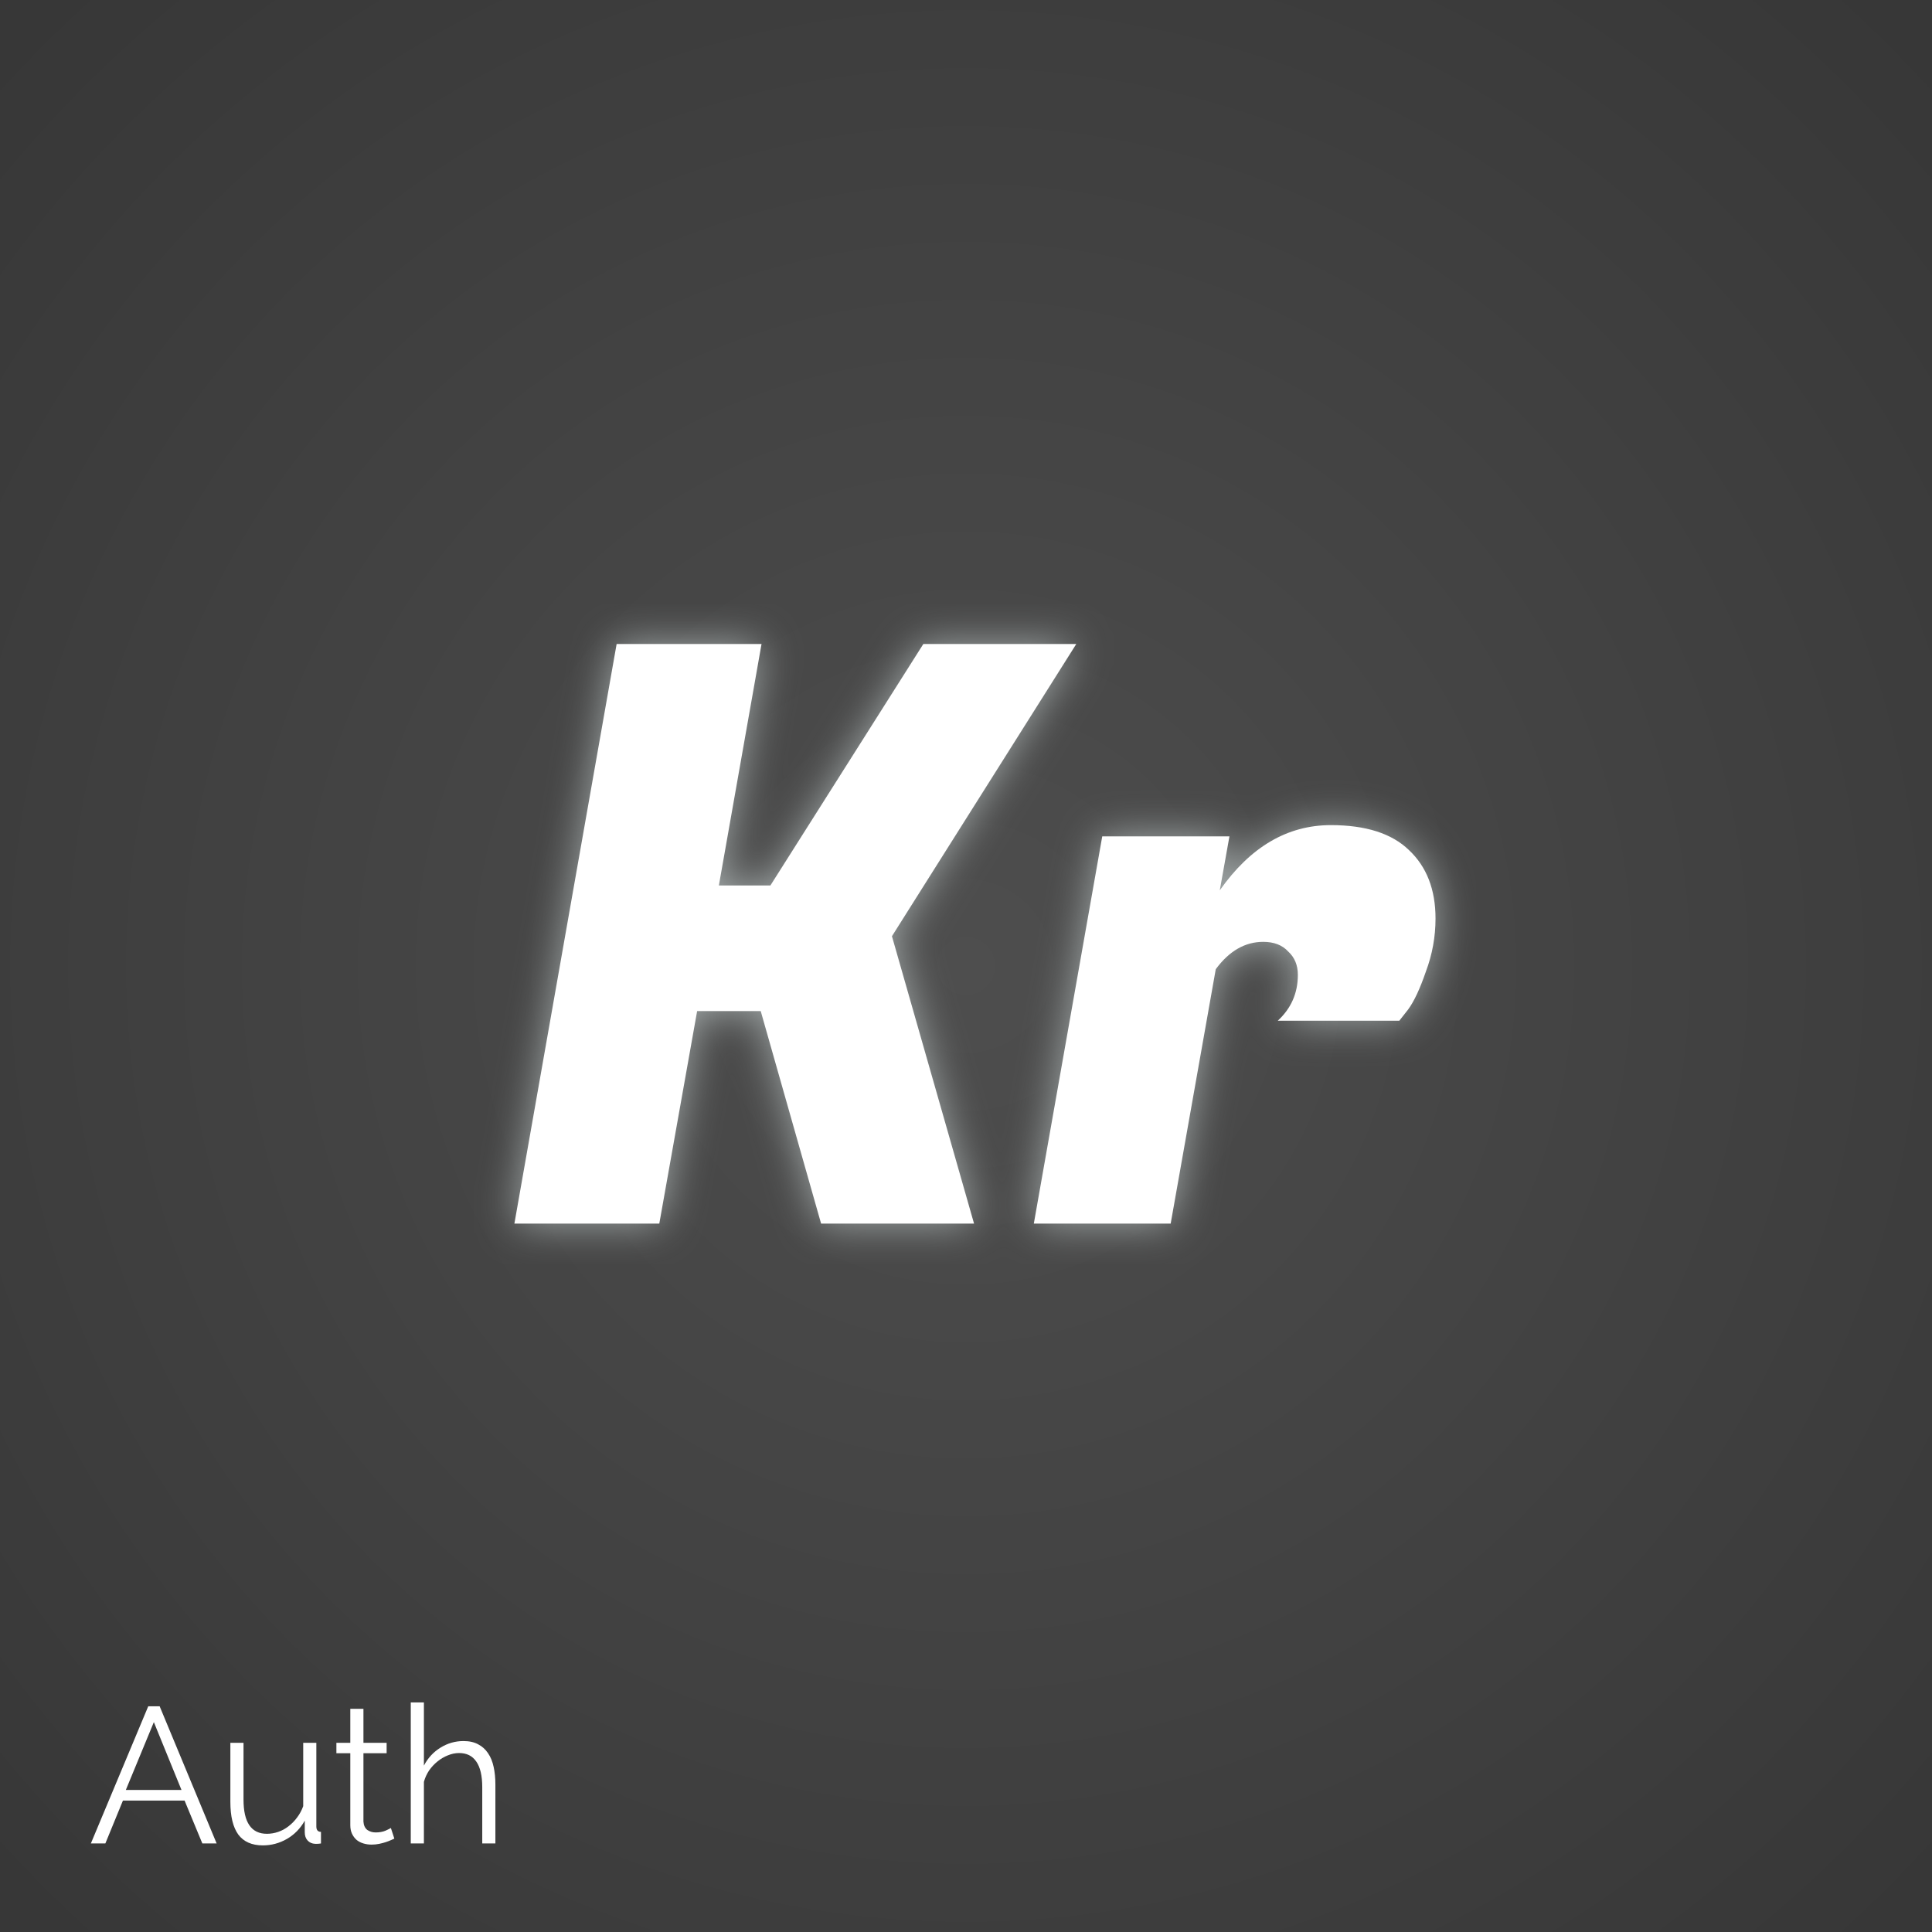
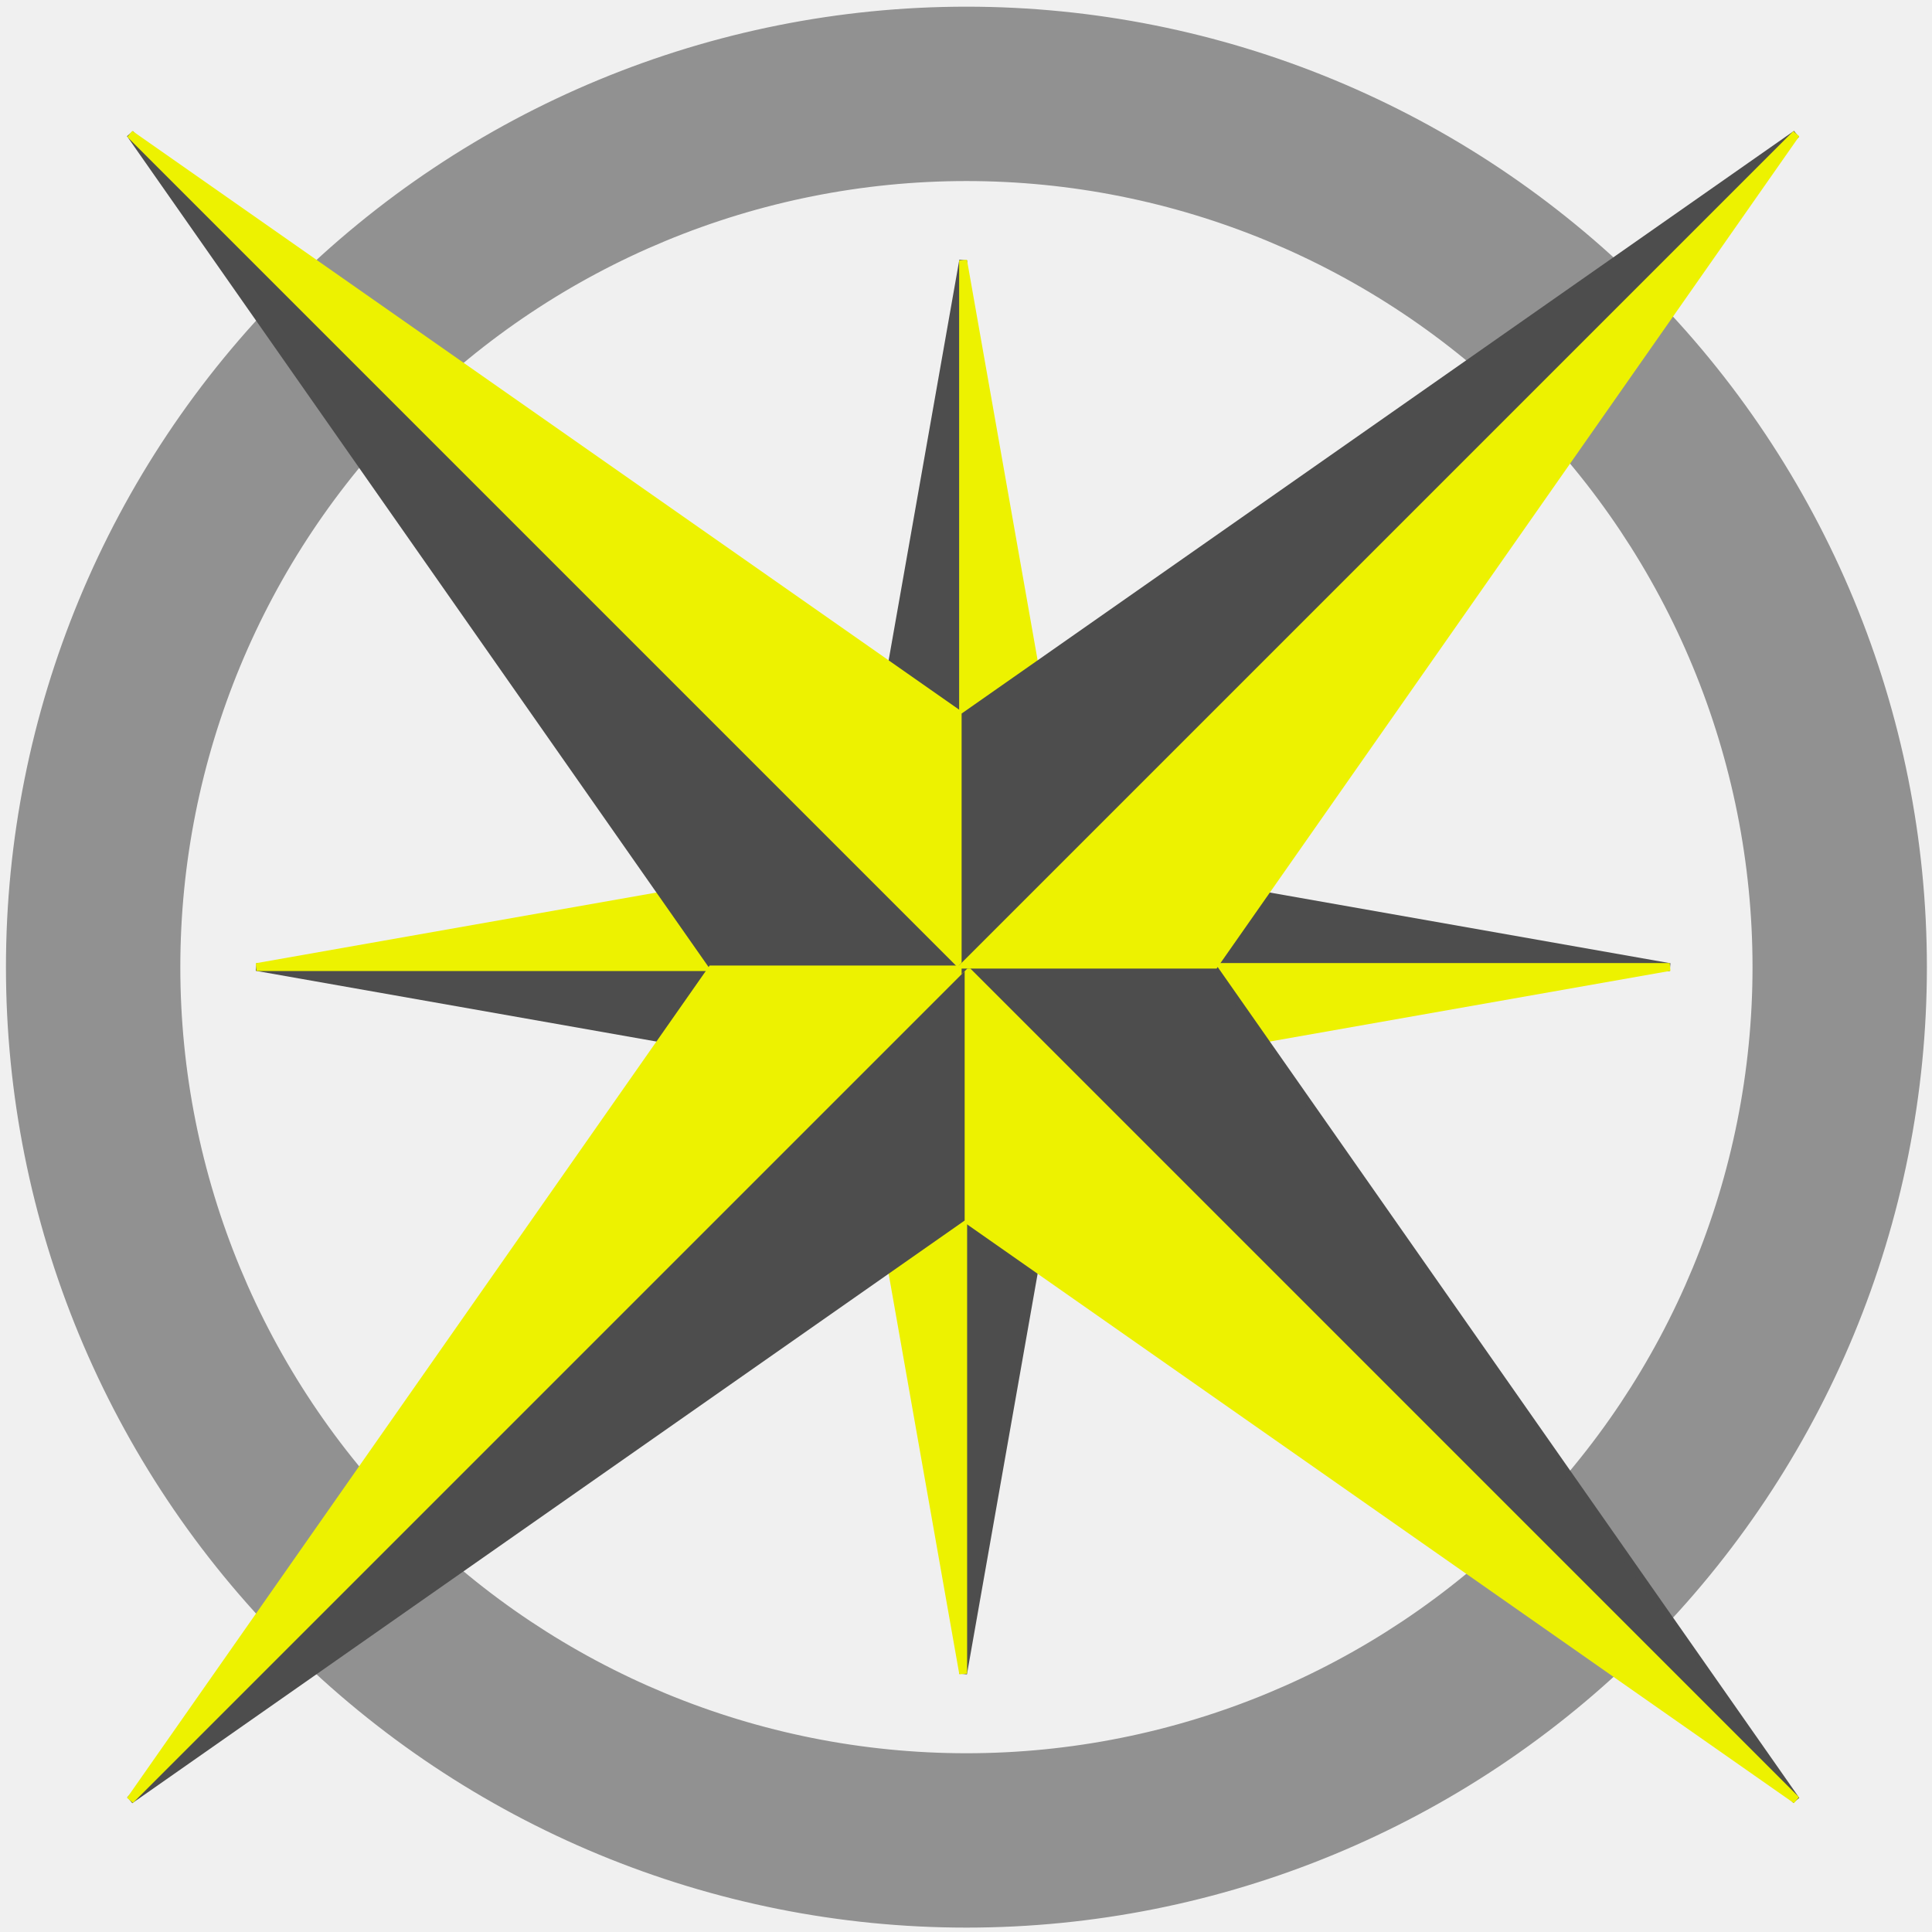
- <svg xmlns="http://www.w3.org/2000/svg" width="150" height="150" viewBox="0 0 240 240" fill="none">
-   <rect width="240" height="240" fill="url(#paint0_radial)" />
-   <g filter="url(#filter0_f)">
-     <path d="M133.7 80L110.8 116.3L121 152H102L94.5 125.6H86.6L81.9 152H63.9L76.6 80H94.6L89.3 110H95.7L114.7 80H133.7ZM178.325 114.1C178.325 116.367 177.925 118.567 177.125 120.7C176.392 122.833 175.658 124.4 174.925 125.4L173.825 126.8H158.725C160.392 125.267 161.225 123.367 161.225 121.1C161.225 119.9 160.825 118.933 160.025 118.2C159.292 117.4 158.258 117 156.925 117C154.658 117 152.692 118.133 151.025 120.4L145.425 152H128.425L136.925 103.9H152.725L151.525 110.6C155.325 105.2 159.925 102.5 165.325 102.5C169.658 102.5 172.892 103.533 175.025 105.6C177.225 107.667 178.325 110.5 178.325 114.1Z" fill="#E2EDED" fill-opacity="0.59" />
-   </g>
-   <path d="M133.7 80L110.8 116.3L121 152H102L94.5 125.6H86.6L81.9 152H63.9L76.6 80H94.6L89.3 110H95.7L114.7 80H133.7ZM178.325 114.1C178.325 116.367 177.925 118.567 177.125 120.7C176.392 122.833 175.658 124.4 174.925 125.4L173.825 126.8H158.725C160.392 125.267 161.225 123.367 161.225 121.1C161.225 119.9 160.825 118.933 160.025 118.2C159.292 117.4 158.258 117 156.925 117C154.658 117 152.692 118.133 151.025 120.4L145.425 152H128.425L136.925 103.9H152.725L151.525 110.6C155.325 105.2 159.925 102.5 165.325 102.5C169.658 102.5 172.892 103.533 175.025 105.6C177.225 107.667 178.325 110.5 178.325 114.1Z" fill="white" />
-   <path d="M18.416 211.96H19.832L26.912 229H25.136L22.928 223.672H15.272L13.088 229H11.288L18.416 211.96ZM22.544 222.352L19.112 213.928L15.632 222.352H22.544ZM32.65 229.24C31.29 229.24 30.273 228.792 29.602 227.896C28.945 226.984 28.617 225.632 28.617 223.84V216.496H30.25V223.552C30.25 226.384 31.218 227.8 33.154 227.8C33.633 227.8 34.105 227.72 34.569 227.56C35.033 227.4 35.458 227.168 35.842 226.864C36.242 226.56 36.593 226.2 36.898 225.784C37.218 225.368 37.474 224.896 37.666 224.368V216.496H39.297V226.888C39.297 227.336 39.489 227.56 39.873 227.56V229C39.681 229.032 39.522 229.048 39.394 229.048C39.282 229.048 39.202 229.048 39.154 229.048C38.77 229.032 38.458 228.896 38.218 228.64C37.977 228.384 37.858 228.04 37.858 227.608V226.168C37.313 227.144 36.569 227.904 35.626 228.448C34.697 228.976 33.706 229.24 32.65 229.24ZM48.987 228.4C48.892 228.448 48.748 228.512 48.556 228.592C48.38 228.672 48.172 228.752 47.931 228.832C47.691 228.912 47.419 228.984 47.115 229.048C46.812 229.112 46.492 229.144 46.156 229.144C45.803 229.144 45.468 229.096 45.148 229C44.828 228.904 44.547 228.76 44.307 228.568C44.068 228.36 43.876 228.104 43.731 227.8C43.587 227.496 43.516 227.144 43.516 226.744V217.792H41.788V216.496H43.516V212.272H45.148V216.496H48.028V217.792H45.148V226.288C45.179 226.752 45.34 227.096 45.627 227.32C45.931 227.528 46.276 227.632 46.66 227.632C47.123 227.632 47.532 227.56 47.883 227.416C48.236 227.256 48.459 227.144 48.556 227.08L48.987 228.4ZM61.539 229H59.907V222.016C59.907 220.592 59.659 219.528 59.163 218.824C58.683 218.12 57.971 217.768 57.027 217.768C56.563 217.768 56.099 217.864 55.635 218.056C55.187 218.232 54.763 218.48 54.363 218.8C53.963 219.12 53.611 219.496 53.307 219.928C53.019 220.36 52.803 220.832 52.659 221.344V229H51.027V211.48H52.659V219.328C53.155 218.384 53.843 217.64 54.723 217.096C55.603 216.552 56.555 216.28 57.579 216.28C58.299 216.28 58.907 216.416 59.403 216.688C59.899 216.944 60.307 217.312 60.627 217.792C60.947 218.256 61.179 218.824 61.323 219.496C61.467 220.152 61.539 220.88 61.539 221.68V229Z" fill="white" />
-   <defs>
-     <filter id="filter0_f" x="58.9" y="75" width="124.425" height="82" filterUnits="userSpaceOnUse" color-interpolation-filters="sRGB">
-       <feFlood flood-opacity="0" result="BackgroundImageFix" />
-       <feBlend mode="normal" in="SourceGraphic" in2="BackgroundImageFix" result="shape" />
-       <feGaussianBlur stdDeviation="2.5" result="effect1_foregroundBlur" />
-     </filter>
-     <radialGradient id="paint0_radial" cx="0" cy="0" r="1" gradientUnits="userSpaceOnUse" gradientTransform="translate(120 120) rotate(91.741) scale(164.576 167.518)">
-       <stop stop-color="#4E4E4E" />
-       <stop offset="1" stop-color="#373737" />
-     </radialGradient>
-   </defs>
+ <svg xmlns="http://www.w3.org/2000/svg" width="246" height="246" viewBox="0 0 246 246" fill="none">
+   <path d="M244.85 123.146C244.85 90.844 232.018 59.864 209.177 37.023C186.335 14.182 155.356 1.35 123.054 1.35C90.751 1.35 59.772 14.182 36.931 37.023C14.09 59.864 1.258 90.844 1.258 123.146C1.258 155.448 14.09 186.428 36.931 209.269C59.772 232.11 90.751 244.942 123.054 244.942C155.356 244.942 186.335 232.11 209.177 209.269C232.018 186.428 244.85 155.448 244.85 123.146ZM223.647 123.146C223.647 149.825 213.049 175.411 194.184 194.276C175.319 213.141 149.733 223.739 123.054 223.739C96.375 223.739 70.788 213.141 51.924 194.276C33.059 175.411 22.46 149.825 22.46 123.146C22.46 96.467 33.059 70.881 51.924 52.016C70.788 33.151 96.375 22.553 123.054 22.553C149.733 22.553 175.319 33.151 194.184 52.016C213.049 70.881 223.647 96.467 223.647 123.146Z" fill="#919191" stroke="#919191" />
+   <path fill-rule="evenodd" clip-rule="evenodd" d="M122.627 213.106L136.085 136.842L122.627 123.384L122.627 213.106Z" fill="#4D4D4D" stroke="#4D4D4D" />
+   <path fill-rule="evenodd" clip-rule="evenodd" d="M122.643 213.106L109.185 136.842L122.643 123.383L122.643 213.106Z" fill="#EDF200" stroke="#EDF200" />
+   <path fill-rule="evenodd" clip-rule="evenodd" d="M122.643 33.158L109.185 109.422L122.643 122.881L122.643 33.158V33.158Z" fill="#4D4D4D" stroke="#4D4D4D" />
+   <path fill-rule="evenodd" clip-rule="evenodd" d="M122.627 33.158L136.085 109.422L122.627 122.881L122.627 78.019L122.627 33.158Z" fill="#EDF200" stroke="#EDF200" />
+   <path fill-rule="evenodd" clip-rule="evenodd" d="M32.661 123.124L108.925 136.582L122.384 123.124L32.661 123.124Z" fill="#4D4D4D" stroke="#4D4D4D" />
+   <path fill-rule="evenodd" clip-rule="evenodd" d="M32.661 123.14L108.925 109.682L122.384 123.141L32.661 123.14Z" fill="#EDF200" stroke="#EDF200" />
+   <path fill-rule="evenodd" clip-rule="evenodd" d="M212.608 123.141L136.344 109.682L122.886 123.141L212.608 123.141V123.141Z" fill="#4D4D4D" stroke="#4D4D4D" />
+   <path fill-rule="evenodd" clip-rule="evenodd" d="M212.609 123.123L136.344 136.582L122.886 123.123L212.609 123.123V123.123Z" fill="#EDF200" stroke="#EDF200" />
+   <path fill-rule="evenodd" clip-rule="evenodd" d="M228.691 229.208L154.652 123.438L122.921 123.438L228.691 229.208Z" fill="#4D4D4D" stroke="#4D4D4D" />
+   <path fill-rule="evenodd" clip-rule="evenodd" d="M228.711 229.188L122.941 155.149L122.941 123.418L228.711 229.188Z" fill="#EDF200" stroke="#EDF200" />
+   <path fill-rule="evenodd" clip-rule="evenodd" d="M16.579 17.056L90.618 122.826L122.349 122.826L16.579 17.056V17.056Z" fill="#4D4D4D" stroke="#4D4D4D" />
+   <path fill-rule="evenodd" clip-rule="evenodd" d="M16.559 17.076L122.329 91.115L122.329 122.846L16.559 17.076Z" fill="#EDF200" stroke="#EDF200" />
+   <path fill-rule="evenodd" clip-rule="evenodd" d="M16.559 229.188L122.329 155.149L122.329 123.418L16.559 229.188Z" fill="#4D4D4D" stroke="#4D4D4D" />
+   <path fill-rule="evenodd" clip-rule="evenodd" d="M16.579 229.208L90.618 123.438L122.349 123.438L16.579 229.208Z" fill="#EDF200" stroke="#EDF200" />
+   <path fill-rule="evenodd" clip-rule="evenodd" d="M228.711 17.076L122.941 91.115L122.941 122.846L228.711 17.076Z" fill="#4D4D4D" stroke="#4D4D4D" />
+   <path fill-rule="evenodd" clip-rule="evenodd" d="M228.691 17.056L154.652 122.826L122.921 122.826L228.691 17.056Z" fill="#EDF200" stroke="#EDF200" />
</svg>
